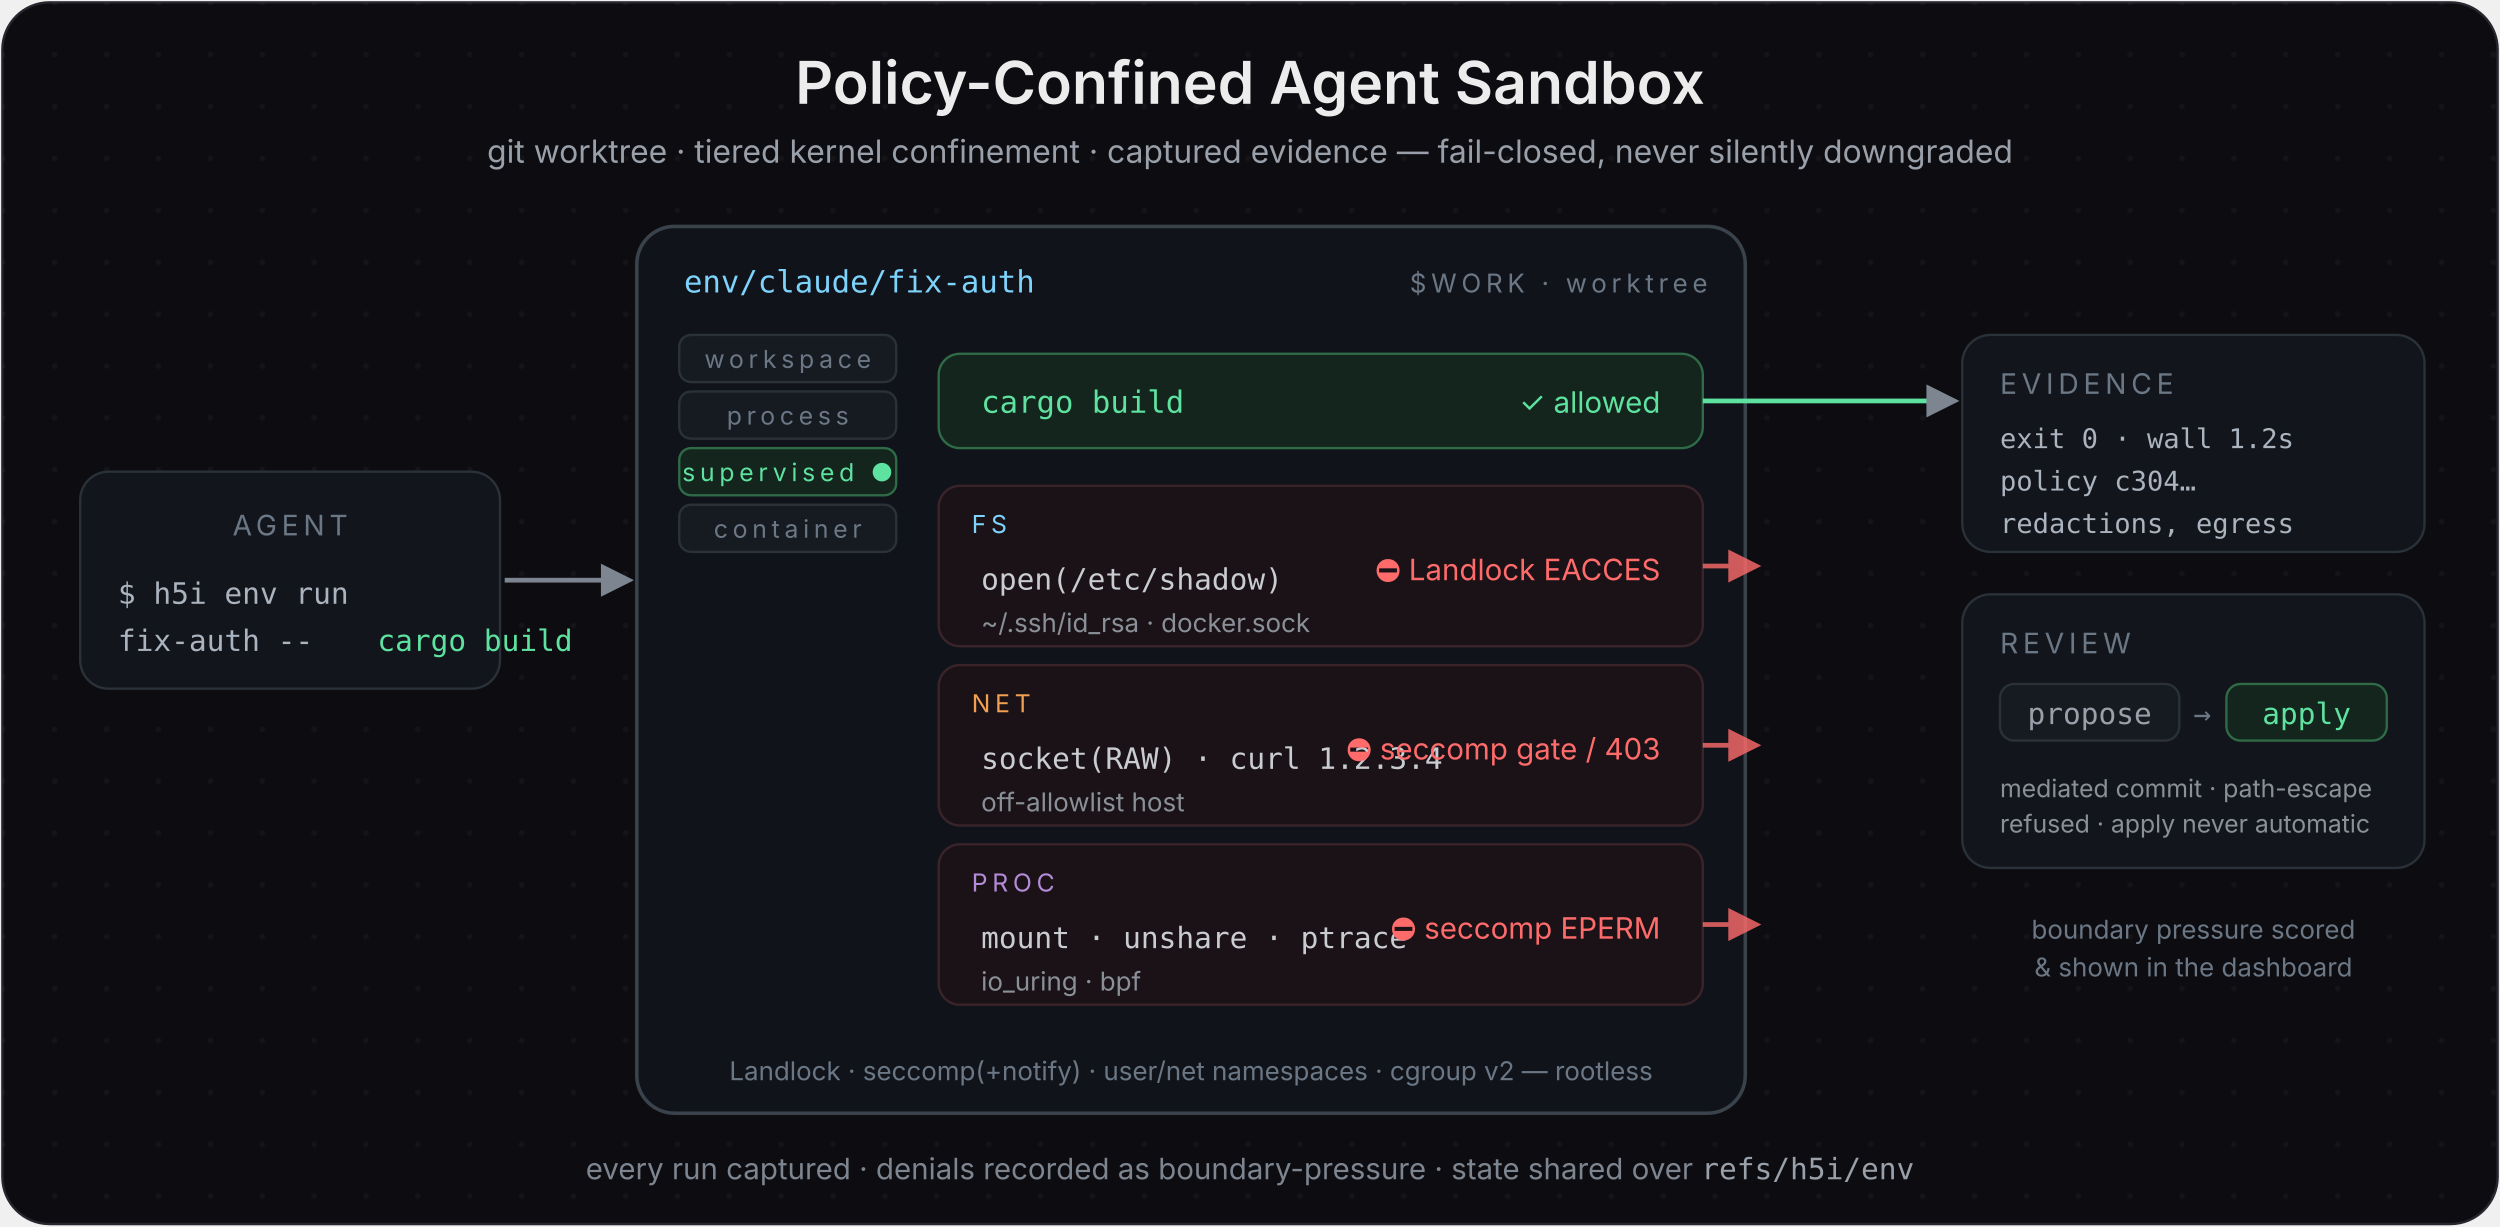
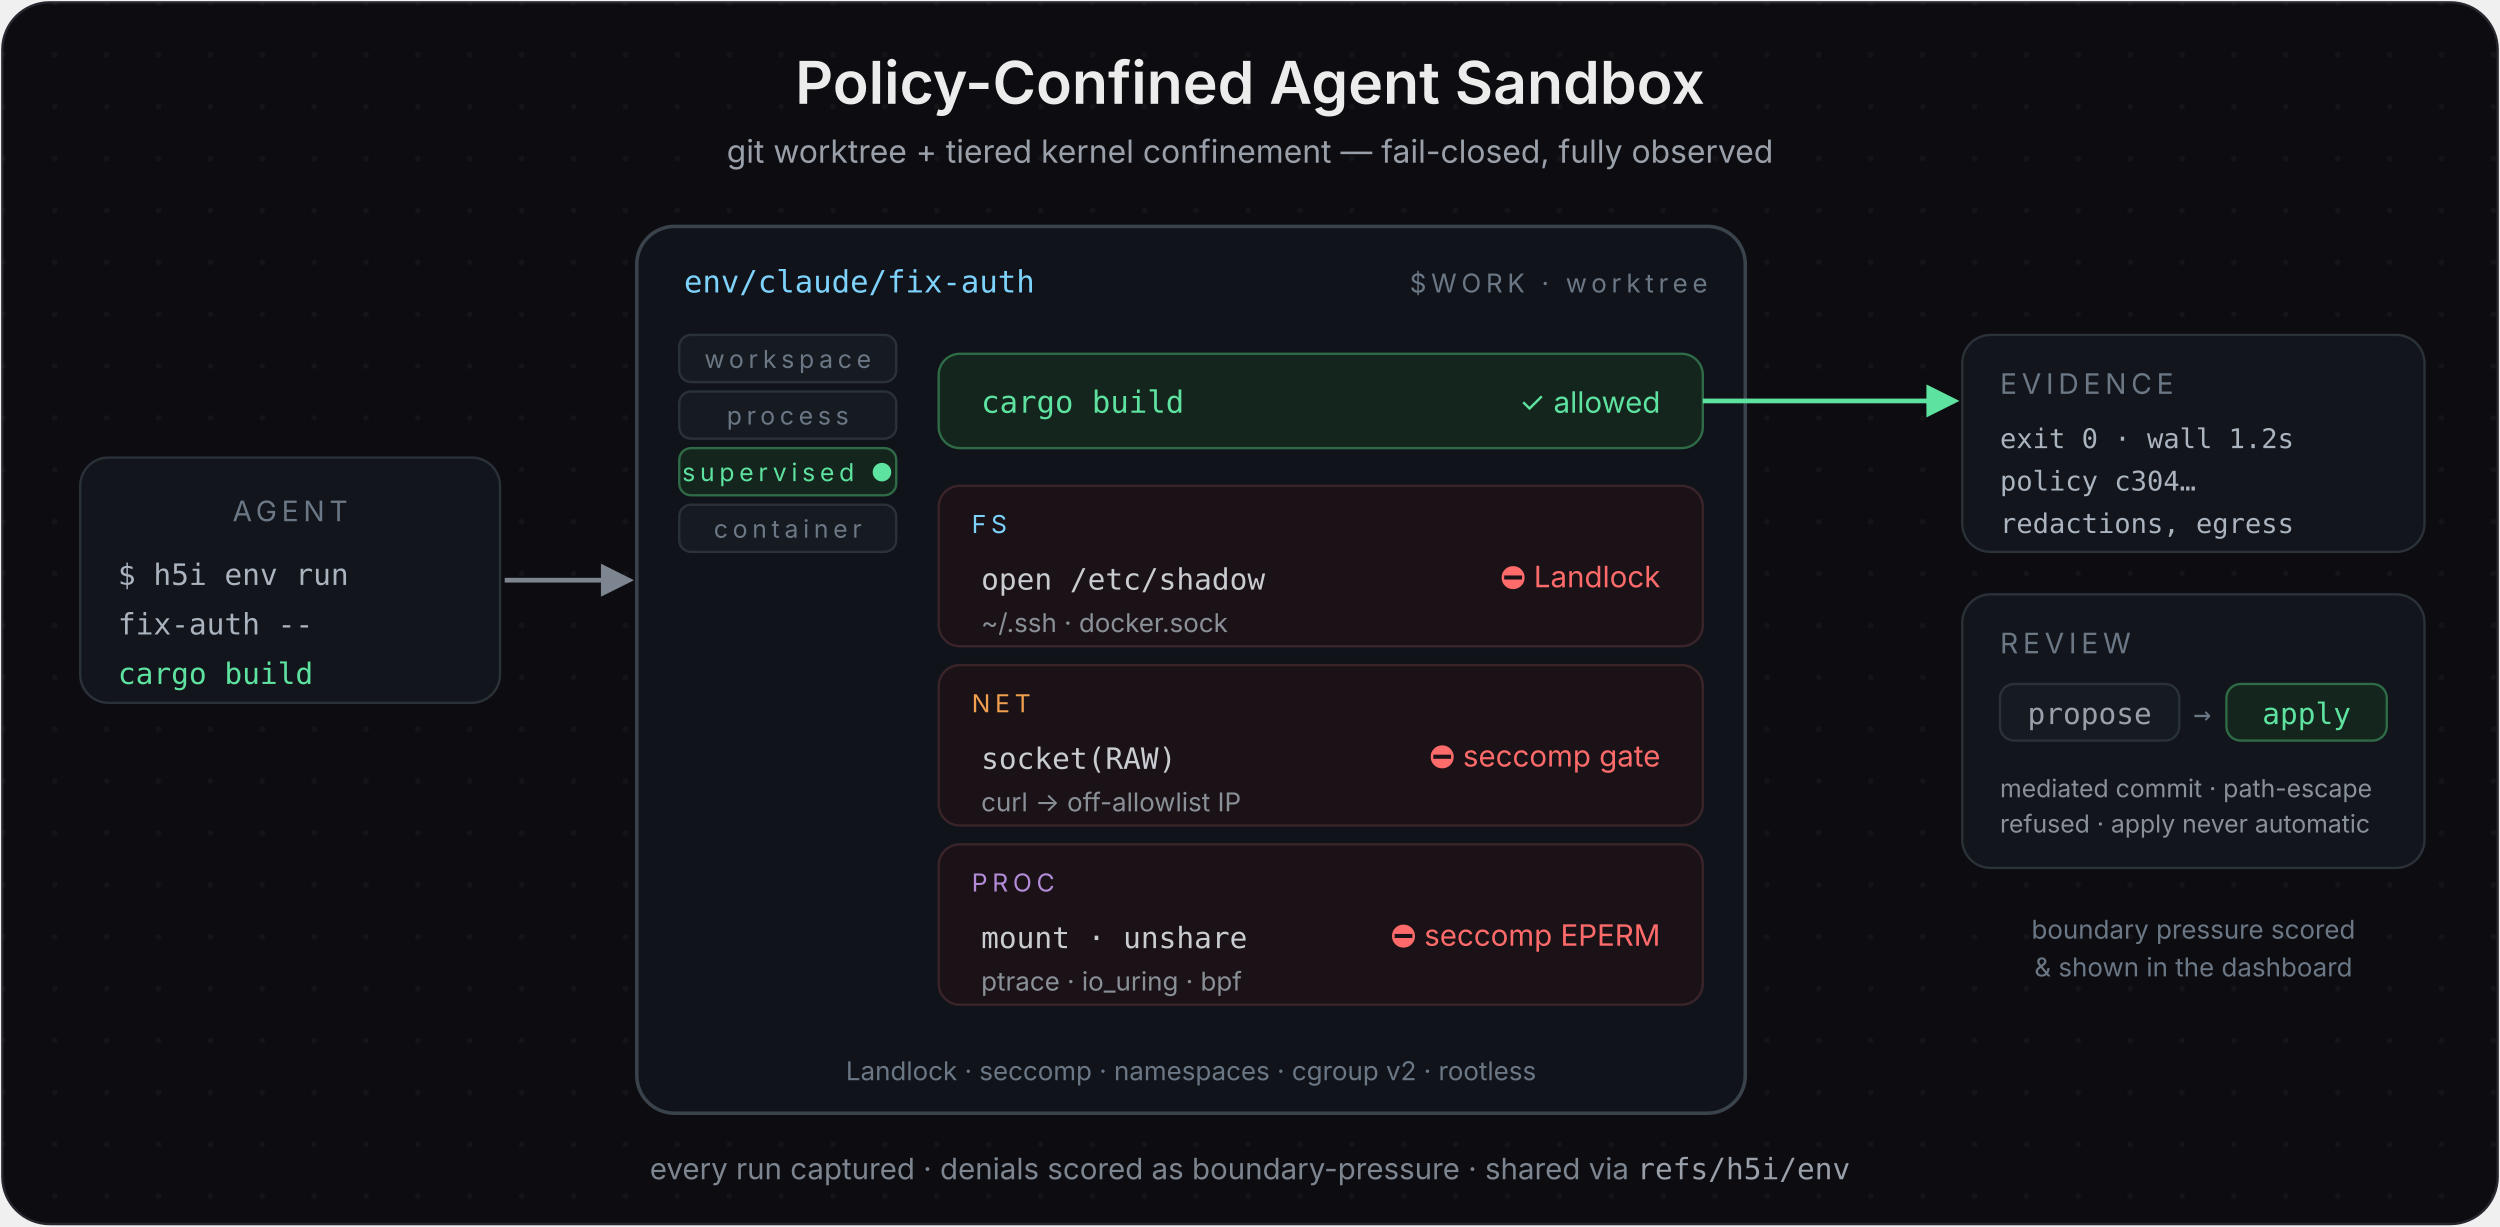
- <svg xmlns="http://www.w3.org/2000/svg" viewBox="0 0 1060 520" font-family="'Space Grotesk', system-ui, -apple-system, Segoe UI, sans-serif" role="img" aria-label="An agent runs a command via h5i env run. It executes inside a policy-confined sandbox built on a git worktree plus tiered kernel confinement. Legitimate work (cargo build) is allowed; escape attempts on three lanes are denied at the boundary: reading /etc/shadow is blocked by Landlock, a raw socket or curl to a raw IP is blocked by the seccomp gate and egress proxy, and mount/unshare/ptrace are blocked by the seccomp deny-list. Every run is captured as tamper-evident evidence, and changes are applied only after a reviewer approves a proposal — the sandbox is fail-closed and fully observed.">
+ <svg xmlns="http://www.w3.org/2000/svg" viewBox="0 0 1060 520" font-family="'Space Grotesk', system-ui, -apple-system, Segoe UI, sans-serif" role="img" aria-label="An agent runs a command via h5i env run. It executes inside a policy-confined sandbox built on a git worktree plus tiered kernel confinement. Legitimate work (cargo build) is allowed; escape attempts on three lanes are denied at the boundary: reading /etc/shadow is blocked by Landlock, a raw socket or an off-allowlist host by the seccomp gate and egress proxy, and mount/unshare/ptrace by the seccomp deny-list. Every run is captured as tamper-evident evidence, and changes are applied only after a reviewer approves a proposal — the sandbox is fail-closed and fully observed.">
  <defs>
    <pattern id="dots" width="22" height="22" patternUnits="userSpaceOnUse">
      <circle cx="1.2" cy="1.2" r="1.2" fill="#ffffff" opacity="0.035" />
    </pattern>
    <marker id="arrow" viewBox="0 0 10 10" refX="8" refY="5" markerWidth="7" markerHeight="7" orient="auto-start-reverse">
      <path d="M0 0L10 5L0 10z" fill="#7d8590" />
    </marker>
-     <marker id="deny" viewBox="0 0 10 10" refX="8" refY="5" markerWidth="7" markerHeight="7" orient="auto-start-reverse">
-       <path d="M0 0L10 5L0 10z" fill="#ff6b6b" />
+     <marker id="allow" viewBox="0 0 10 10" refX="8" refY="5" markerWidth="7" markerHeight="7" orient="auto-start-reverse">
+       <path d="M0 0L10 5L0 10z" fill="#5ee2a0" />
    </marker>
    <style>
      .mono { font-family: 'Space Mono', ui-monospace, SFMono-Regular, Menlo, monospace; }
      .cap  { letter-spacing: 2px; }
    </style>
  </defs>
  <rect x="1" y="1" width="1058" height="518" rx="20" fill="#0d0d11" stroke="#26262e" />
  <rect x="1" y="1" width="1058" height="518" rx="20" fill="url(#dots)" />
  <text x="530" y="44" text-anchor="middle" font-size="25" font-weight="600" fill="#ECECEC">Policy-Confined Agent Sandbox</text>
-   <text x="530" y="69" text-anchor="middle" font-size="13.5" fill="#9aa0aa">git worktree · tiered kernel confinement · captured evidence — fail-closed, never silently downgraded</text>
+   <text x="530" y="69" text-anchor="middle" font-size="13.5" fill="#9aa0aa">git worktree + tiered kernel confinement — fail-closed, fully observed</text>
  <g>
-     <rect x="34" y="200" width="178" height="92" rx="12" fill="#12161c" stroke="#2a3138" />
-     <text x="123" y="227" text-anchor="middle" font-size="12" class="cap" fill="#6b7785">AGENT</text>
-     <text x="50" y="256" font-size="12.5" class="mono" fill="#abb3bf">$ h5i env run</text>
-     <text x="50" y="276" font-size="12.5" class="mono" fill="#abb3bf">  fix-auth --</text>
-     <text x="160" y="276" font-size="12.5" class="mono" fill="#5ee2a0">cargo build</text>
+     <rect x="34" y="194" width="178" height="104" rx="12" fill="#12161c" stroke="#2a3138" />
+     <text x="123" y="221" text-anchor="middle" font-size="12" class="cap" fill="#6b7785">AGENT</text>
+     <text x="50" y="248" font-size="12.5" class="mono" fill="#abb3bf">$ h5i env run</text>
+     <text x="50" y="269" font-size="12.5" class="mono" fill="#abb3bf">  fix-auth --</text>
+     <text x="50" y="290" font-size="12.5" class="mono" fill="#5ee2a0">  cargo build</text>
  </g>
  <line x1="214" y1="246" x2="266" y2="246" stroke="#7d8590" stroke-width="2" marker-end="url(#arrow)" />
  <g>
    <rect x="270" y="96" width="470" height="376" rx="16" fill="#10141a" stroke="#3a424b" stroke-width="1.5" />
    <text x="290" y="124" font-size="13" class="mono" fill="#7dd3fc">env/claude/fix-auth</text>
    <text x="724" y="124" text-anchor="end" font-size="11" class="cap" fill="#6b7785">$WORK · worktree</text>
    <g font-size="10.5" class="cap">
      <rect x="288" y="142" width="92" height="20" rx="5" fill="#161b22" stroke="#2a3138" />
      <text x="334" y="156" text-anchor="middle" fill="#6b7785">workspace</text>
      <rect x="288" y="166" width="92" height="20" rx="5" fill="#161b22" stroke="#2a3138" />
      <text x="334" y="180" text-anchor="middle" fill="#6b7785">process</text>
      <rect x="288" y="190" width="92" height="20" rx="5" fill="#13251c" stroke="#2f6b46" />
      <text x="334" y="204" text-anchor="middle" fill="#5ee2a0">supervised ●</text>
      <rect x="288" y="214" width="92" height="20" rx="5" fill="#161b22" stroke="#2a3138" />
      <text x="334" y="228" text-anchor="middle" fill="#6b7785">container</text>
    </g>
    <g>
      <rect x="398" y="150" width="324" height="40" rx="9" fill="#13251c" stroke="#2f6b46" />
      <text x="416" y="175" font-size="13" class="mono" fill="#5ee2a0">cargo build</text>
      <text x="704" y="175" text-anchor="end" font-size="12.5" fill="#5ee2a0">✓ allowed</text>
    </g>
-     <g font-size="12.5">
+     <g>
      <rect x="398" y="206" width="324" height="68" rx="9" fill="#1a1216" stroke="#3a242a" />
      <text x="412" y="226" font-size="10.5" class="cap" fill="#7dd3fc">FS</text>
-       <text x="416" y="250" class="mono" fill="#c9ccd1">open(/etc/shadow)</text>
-       <text x="416" y="268" font-size="11" fill="#8a9098">~/.ssh/id_rsa · docker.sock</text>
-       <text x="704" y="246" text-anchor="end" fill="#ff6b6b">⛔ Landlock EACCES</text>
+       <text x="416" y="250" font-size="12.5" class="mono" fill="#c9ccd1">open /etc/shadow</text>
+       <text x="416" y="268" font-size="11" fill="#8a9098">~/.ssh · docker.sock</text>
+       <text x="704" y="249" text-anchor="end" font-size="12.5" fill="#ff6b6b">⛔ Landlock</text>
      <rect x="398" y="282" width="324" height="68" rx="9" fill="#1a1216" stroke="#3a242a" />
      <text x="412" y="302" font-size="10.5" class="cap" fill="#f0a050">NET</text>
-       <text x="416" y="326" class="mono" fill="#c9ccd1">socket(RAW) · curl 1.2.3.4</text>
-       <text x="416" y="344" font-size="11" fill="#8a9098">off-allowlist host</text>
-       <text x="704" y="322" text-anchor="end" fill="#ff6b6b">⛔ seccomp gate / 403</text>
+       <text x="416" y="326" font-size="12.5" class="mono" fill="#c9ccd1">socket(RAW)</text>
+       <text x="416" y="344" font-size="11" fill="#8a9098">curl → off-allowlist IP</text>
+       <text x="704" y="325" text-anchor="end" font-size="12.5" fill="#ff6b6b">⛔ seccomp gate</text>
      <rect x="398" y="358" width="324" height="68" rx="9" fill="#1a1216" stroke="#3a242a" />
      <text x="412" y="378" font-size="10.5" class="cap" fill="#b48bd9">PROC</text>
-       <text x="416" y="402" class="mono" fill="#c9ccd1">mount · unshare · ptrace</text>
-       <text x="416" y="420" font-size="11" fill="#8a9098">io_uring · bpf</text>
-       <text x="704" y="398" text-anchor="end" fill="#ff6b6b">⛔ seccomp EPERM</text>
+       <text x="416" y="402" font-size="12.5" class="mono" fill="#c9ccd1">mount · unshare</text>
+       <text x="416" y="420" font-size="11" fill="#8a9098">ptrace · io_uring · bpf</text>
+       <text x="704" y="401" text-anchor="end" font-size="12.5" fill="#ff6b6b">⛔ seccomp EPERM</text>
    </g>
-     <text x="505" y="458" text-anchor="middle" font-size="11" fill="#6b7785">Landlock · seccomp(+notify) · user/net namespaces · cgroup v2 — rootless</text>
+     <text x="505" y="458" text-anchor="middle" font-size="11" fill="#6b7785">Landlock · seccomp · namespaces · cgroup v2 · rootless</text>
  </g>
-   <g stroke="#ff6b6b" stroke-width="2" opacity="0.8">
-     <line x1="722" y1="240" x2="744" y2="240" marker-end="url(#deny)" />
-     <line x1="722" y1="316" x2="744" y2="316" marker-end="url(#deny)" />
-     <line x1="722" y1="392" x2="744" y2="392" marker-end="url(#deny)" />
-   </g>
-   <line x1="722" y1="170" x2="828" y2="170" stroke="#5ee2a0" stroke-width="2" marker-end="url(#arrow)" />
+   <line x1="722" y1="170" x2="828" y2="170" stroke="#5ee2a0" stroke-width="2" marker-end="url(#allow)" />
  <g>
    <rect x="832" y="142" width="196" height="92" rx="12" fill="#12161c" stroke="#2a3138" />
    <text x="848" y="167" font-size="12" class="cap" fill="#6b7785">EVIDENCE</text>
    <text x="848" y="190" font-size="11.5" class="mono" fill="#abb3bf">exit 0 · wall 1.2s</text>
    <text x="848" y="208" font-size="11.5" class="mono" fill="#abb3bf">policy c304…</text>
    <text x="848" y="226" font-size="11.5" class="mono" fill="#abb3bf">redactions, egress</text>
    <rect x="832" y="252" width="196" height="116" rx="12" fill="#12161c" stroke="#2a3138" />
    <text x="848" y="277" font-size="12" class="cap" fill="#6b7785">REVIEW</text>
    <g font-size="12.5" class="mono">
      <rect x="848" y="290" width="76" height="24" rx="6" fill="#161b22" stroke="#2a3138" />
      <text x="886" y="307" text-anchor="middle" fill="#9aa0aa">propose</text>
      <text x="930" y="307" fill="#6b7785">→</text>
      <rect x="944" y="290" width="68" height="24" rx="6" fill="#13251c" stroke="#2f6b46" />
      <text x="978" y="307" text-anchor="middle" fill="#5ee2a0">apply</text>
    </g>
    <text x="848" y="338" font-size="10.5" fill="#8a9098">mediated commit · path-escape</text>
    <text x="848" y="353" font-size="10.5" fill="#8a9098">refused · apply never automatic</text>
    <text x="930" y="398" text-anchor="middle" font-size="11" fill="#6b7785">boundary pressure scored</text>
    <text x="930" y="414" text-anchor="middle" font-size="11" fill="#6b7785">&amp; shown in the dashboard</text>
  </g>
-   <text x="530" y="500" text-anchor="middle" font-size="12.5" fill="#7d8590">every run captured · denials recorded as boundary-pressure · state shared over <tspan class="mono" fill="#9aa0aa">refs/h5i/env</tspan>
+   <text x="530" y="500" text-anchor="middle" font-size="12.5" fill="#7d8590">every run captured · denials scored as boundary-pressure · shared via <tspan class="mono" fill="#9aa0aa">refs/h5i/env</tspan>
  </text>
</svg>
